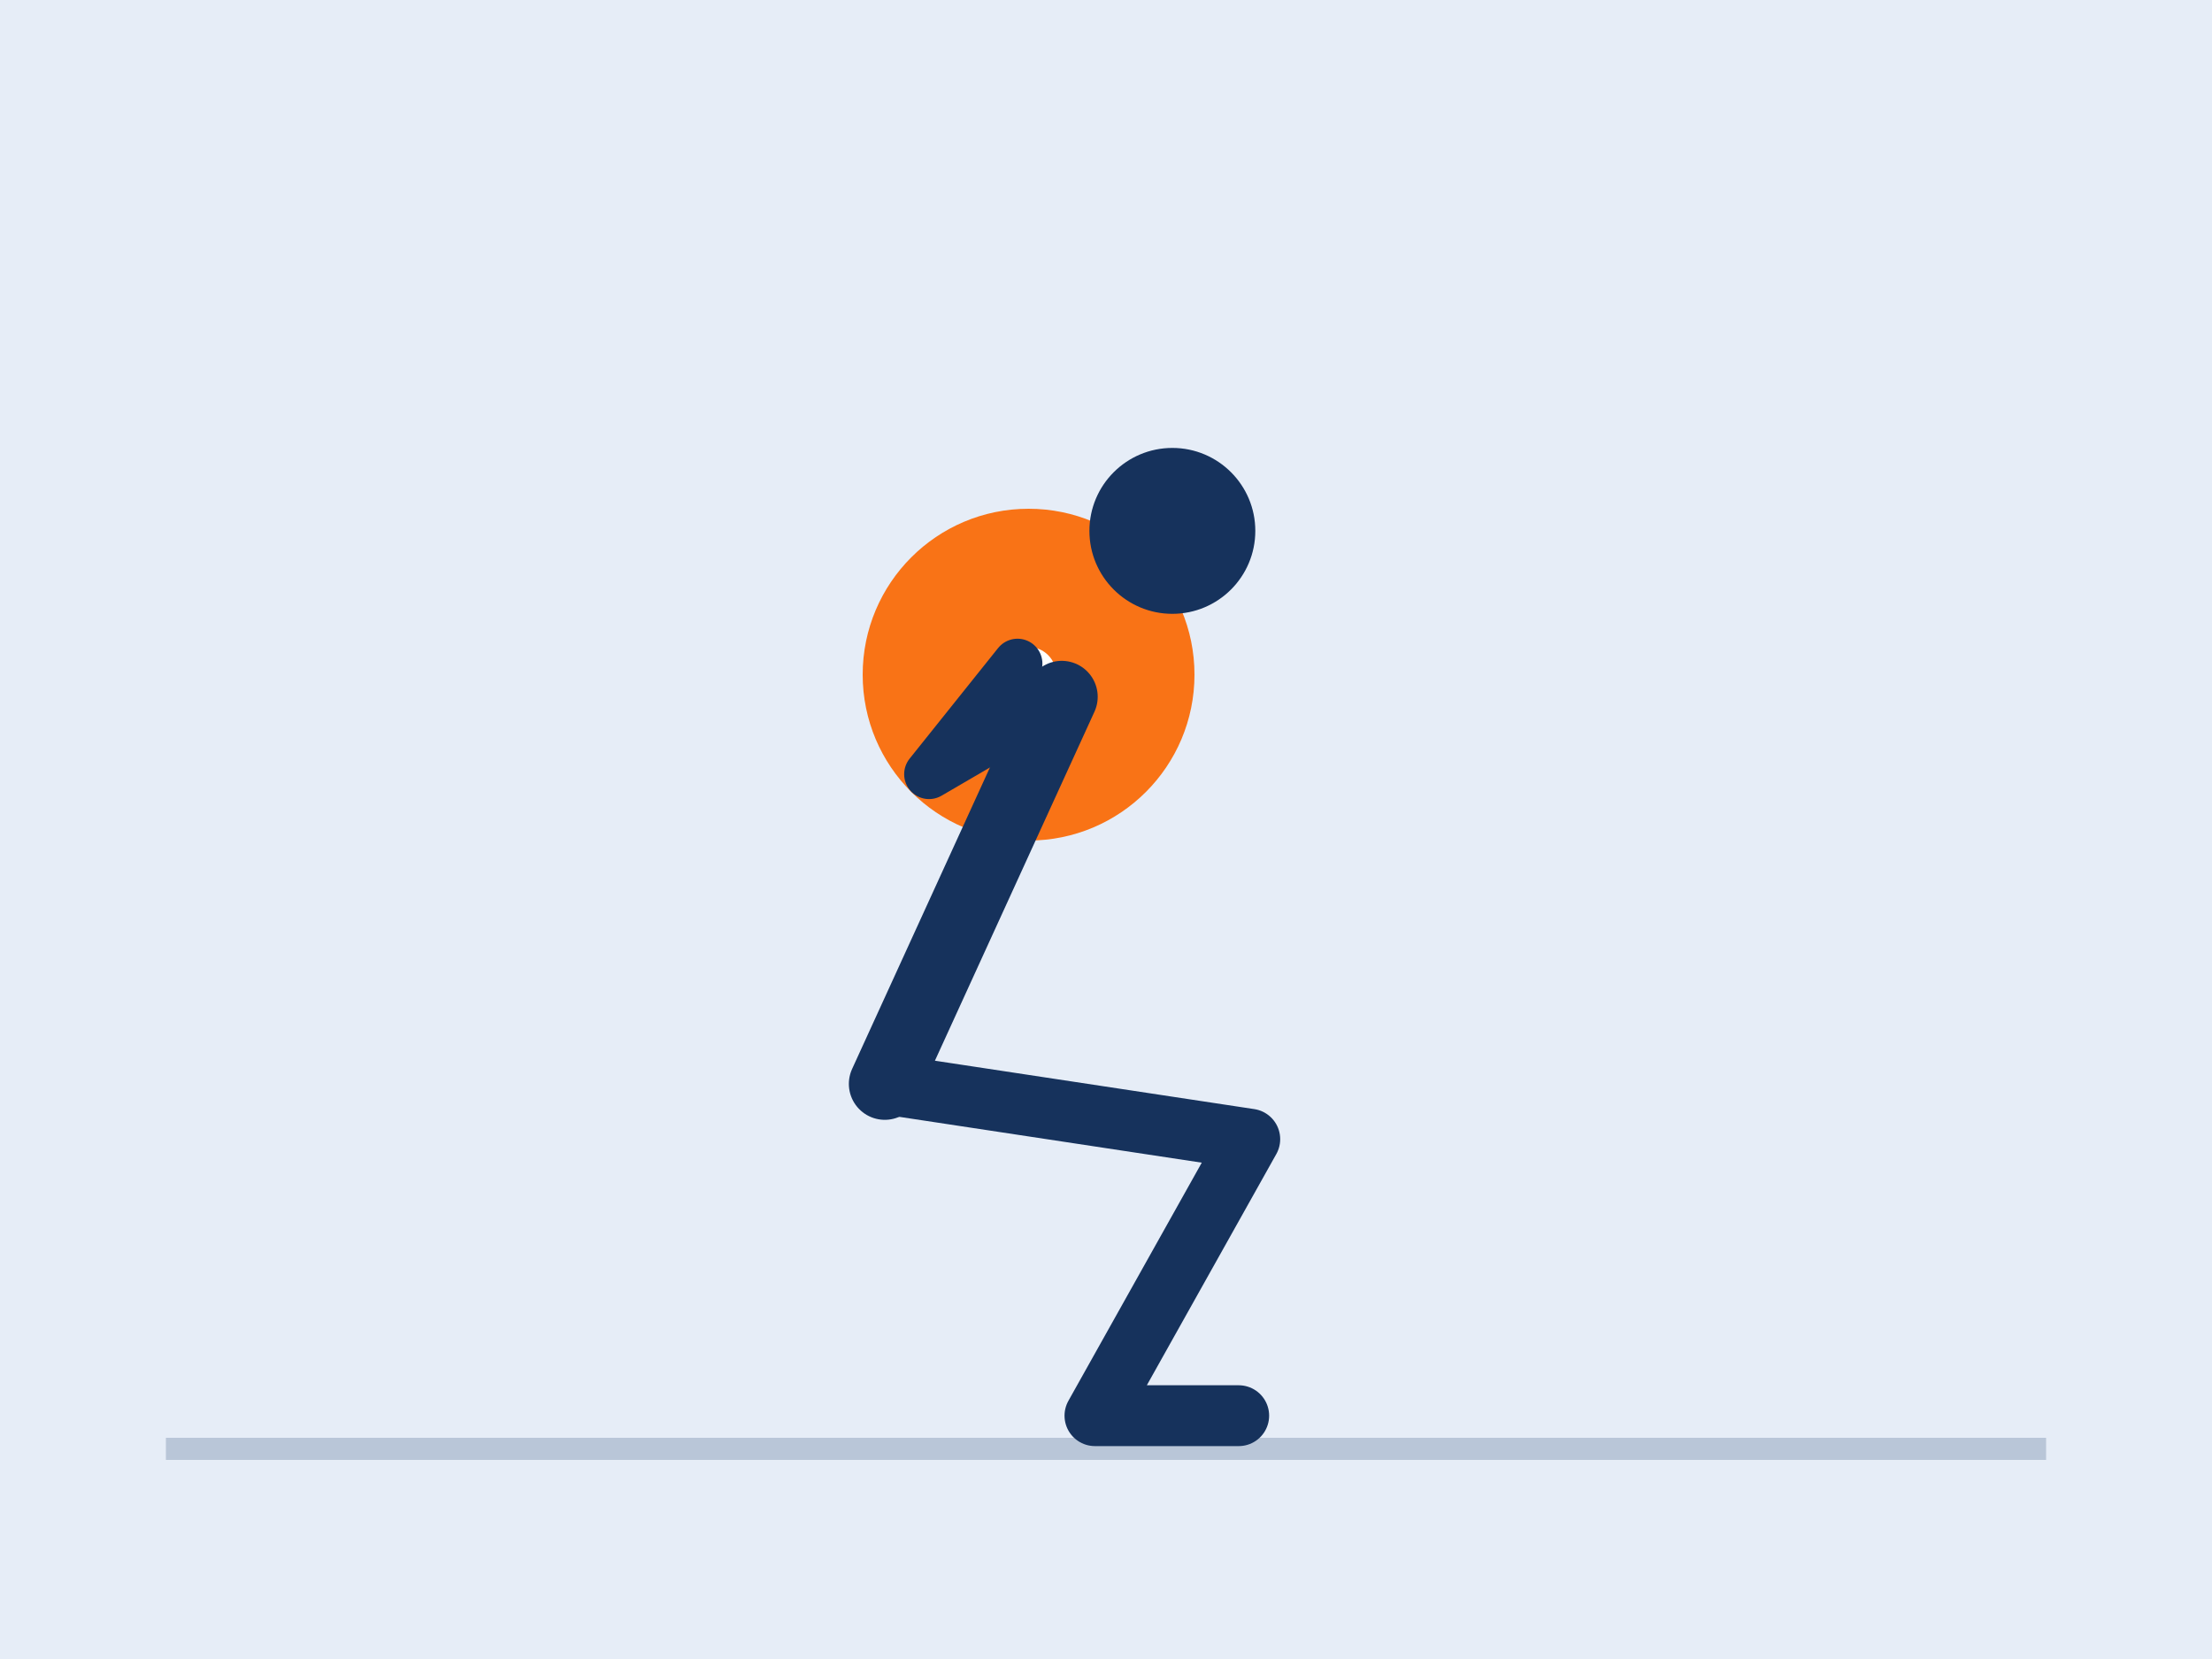
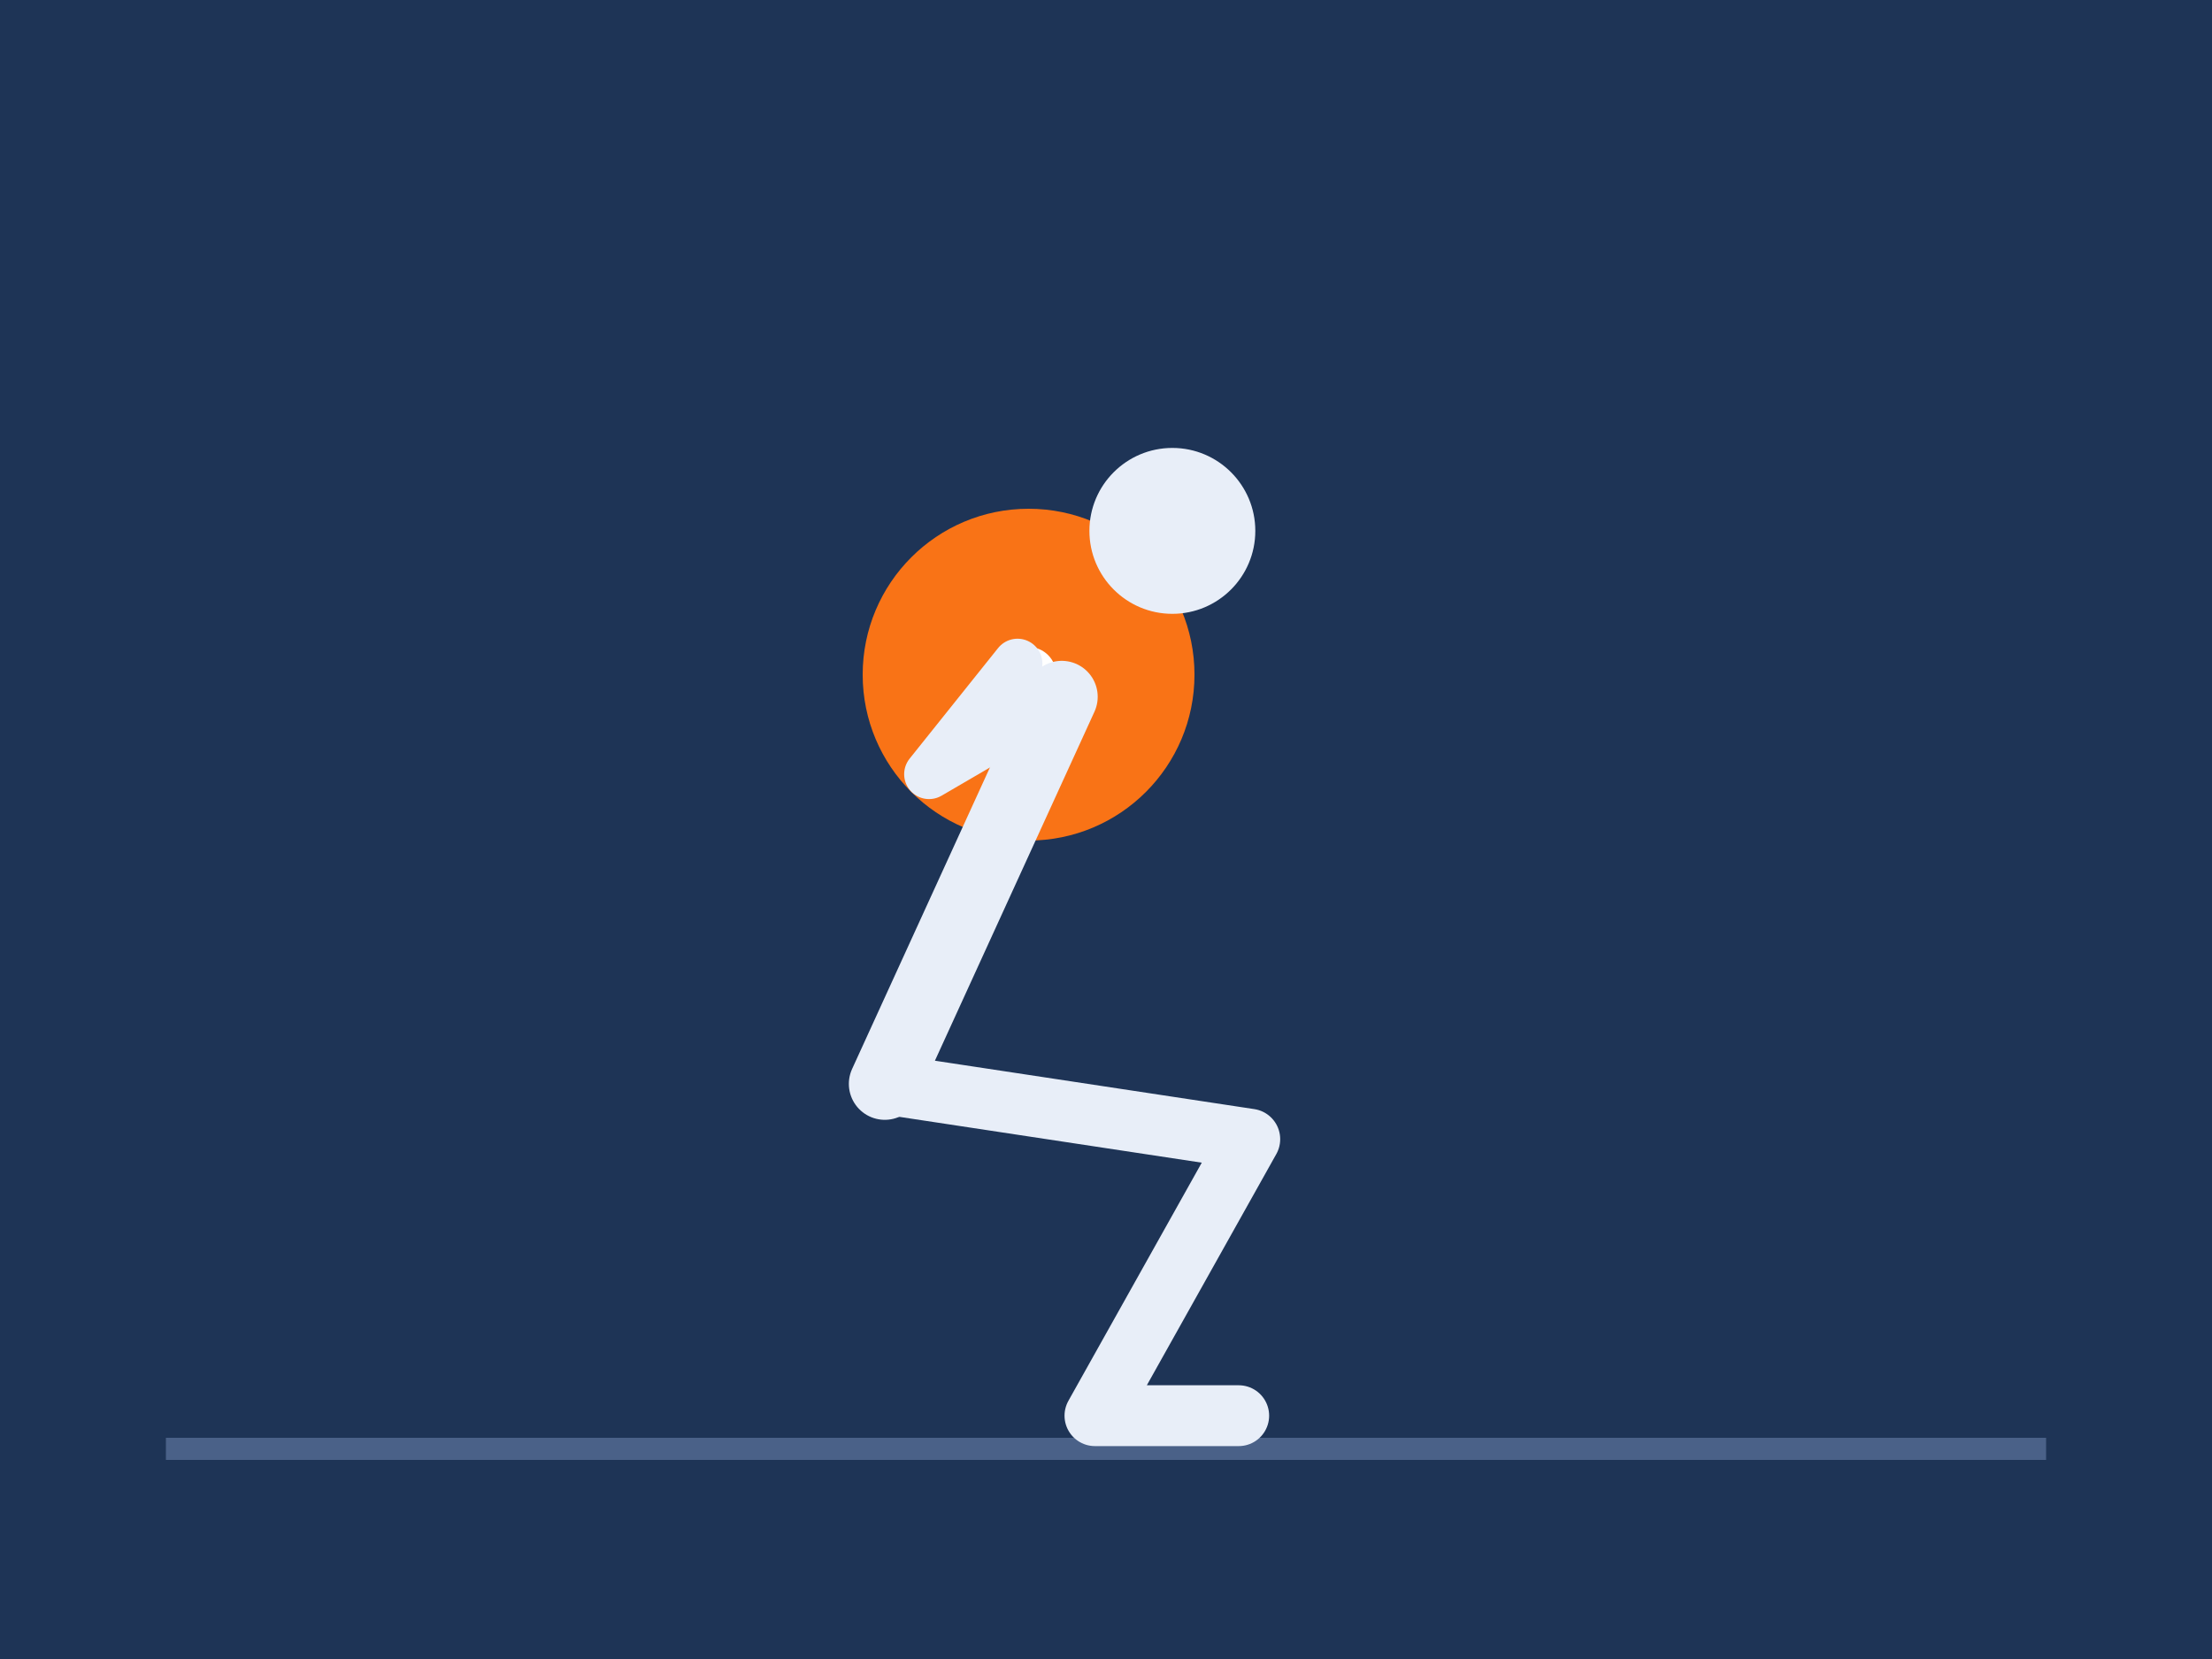
<svg xmlns="http://www.w3.org/2000/svg" viewBox="0 0 400 300" width="400" height="300">
-   <rect width="400" height="300" fill="#e6edf7" />
-   <line x1="30" y1="262" x2="370" y2="262" stroke="#b9c6d8" stroke-width="4" />
+   <rect width="400" height="300" fill="#1e3456" />
+   <line x1="30" y1="262" x2="370" y2="262" stroke="#4a6188" stroke-width="4" />
  <circle cx="186" cy="122" r="30" fill="#f97316" />
  <circle cx="186" cy="122" r="5" fill="#ffffff" />
-   <polyline points="160,196 226,206 198,256 224,256" fill="none" stroke="#16325c" stroke-width="11" stroke-linecap="round" stroke-linejoin="round" />
-   <line x1="192" y1="126" x2="160" y2="196" stroke="#16325c" stroke-width="13" stroke-linecap="round" />
-   <polyline points="192,126 168,140 184,120" fill="none" stroke="#16325c" stroke-width="9" stroke-linecap="round" stroke-linejoin="round" />
-   <circle cx="212" cy="96" r="15" fill="#16325c" />
+   <polyline points="160,196 226,206 198,256 224,256" fill="none" stroke="#e8eef8" stroke-width="11" stroke-linecap="round" stroke-linejoin="round" />
+   <line x1="192" y1="126" x2="160" y2="196" stroke="#e8eef8" stroke-width="13" stroke-linecap="round" />
+   <polyline points="192,126 168,140 184,120" fill="none" stroke="#e8eef8" stroke-width="9" stroke-linecap="round" stroke-linejoin="round" />
+   <circle cx="212" cy="96" r="15" fill="#e8eef8" />
</svg>
